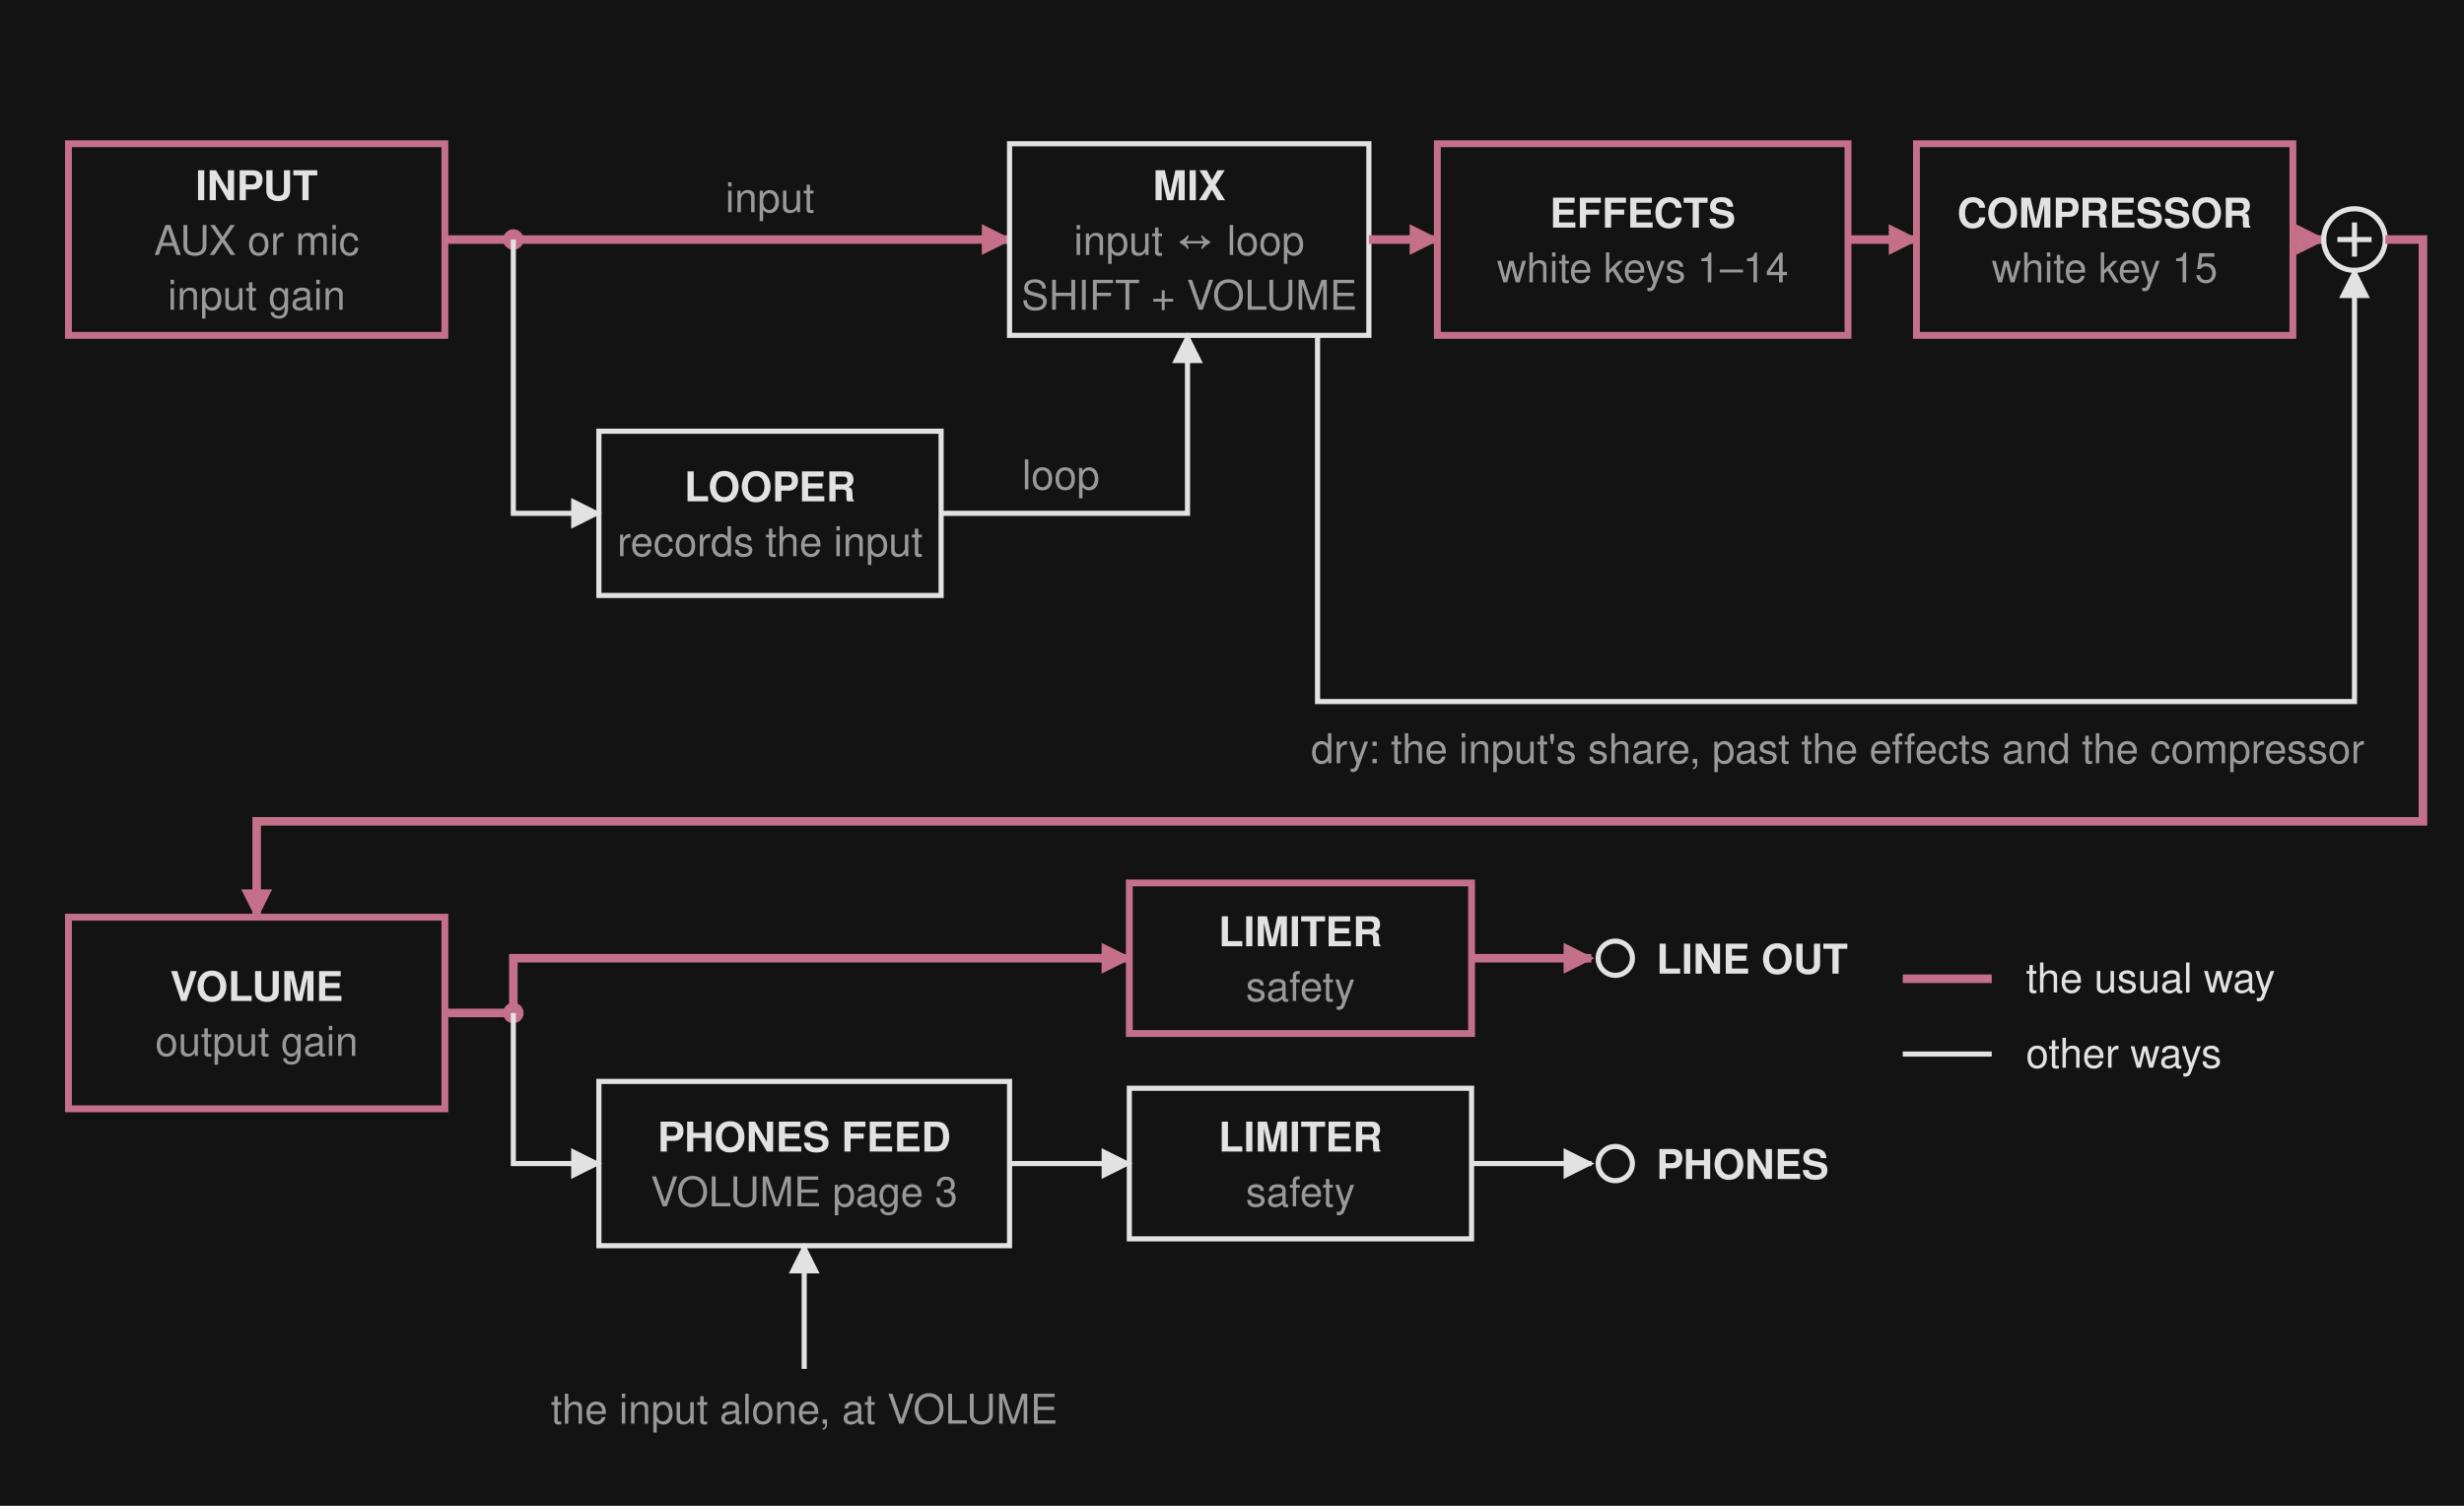
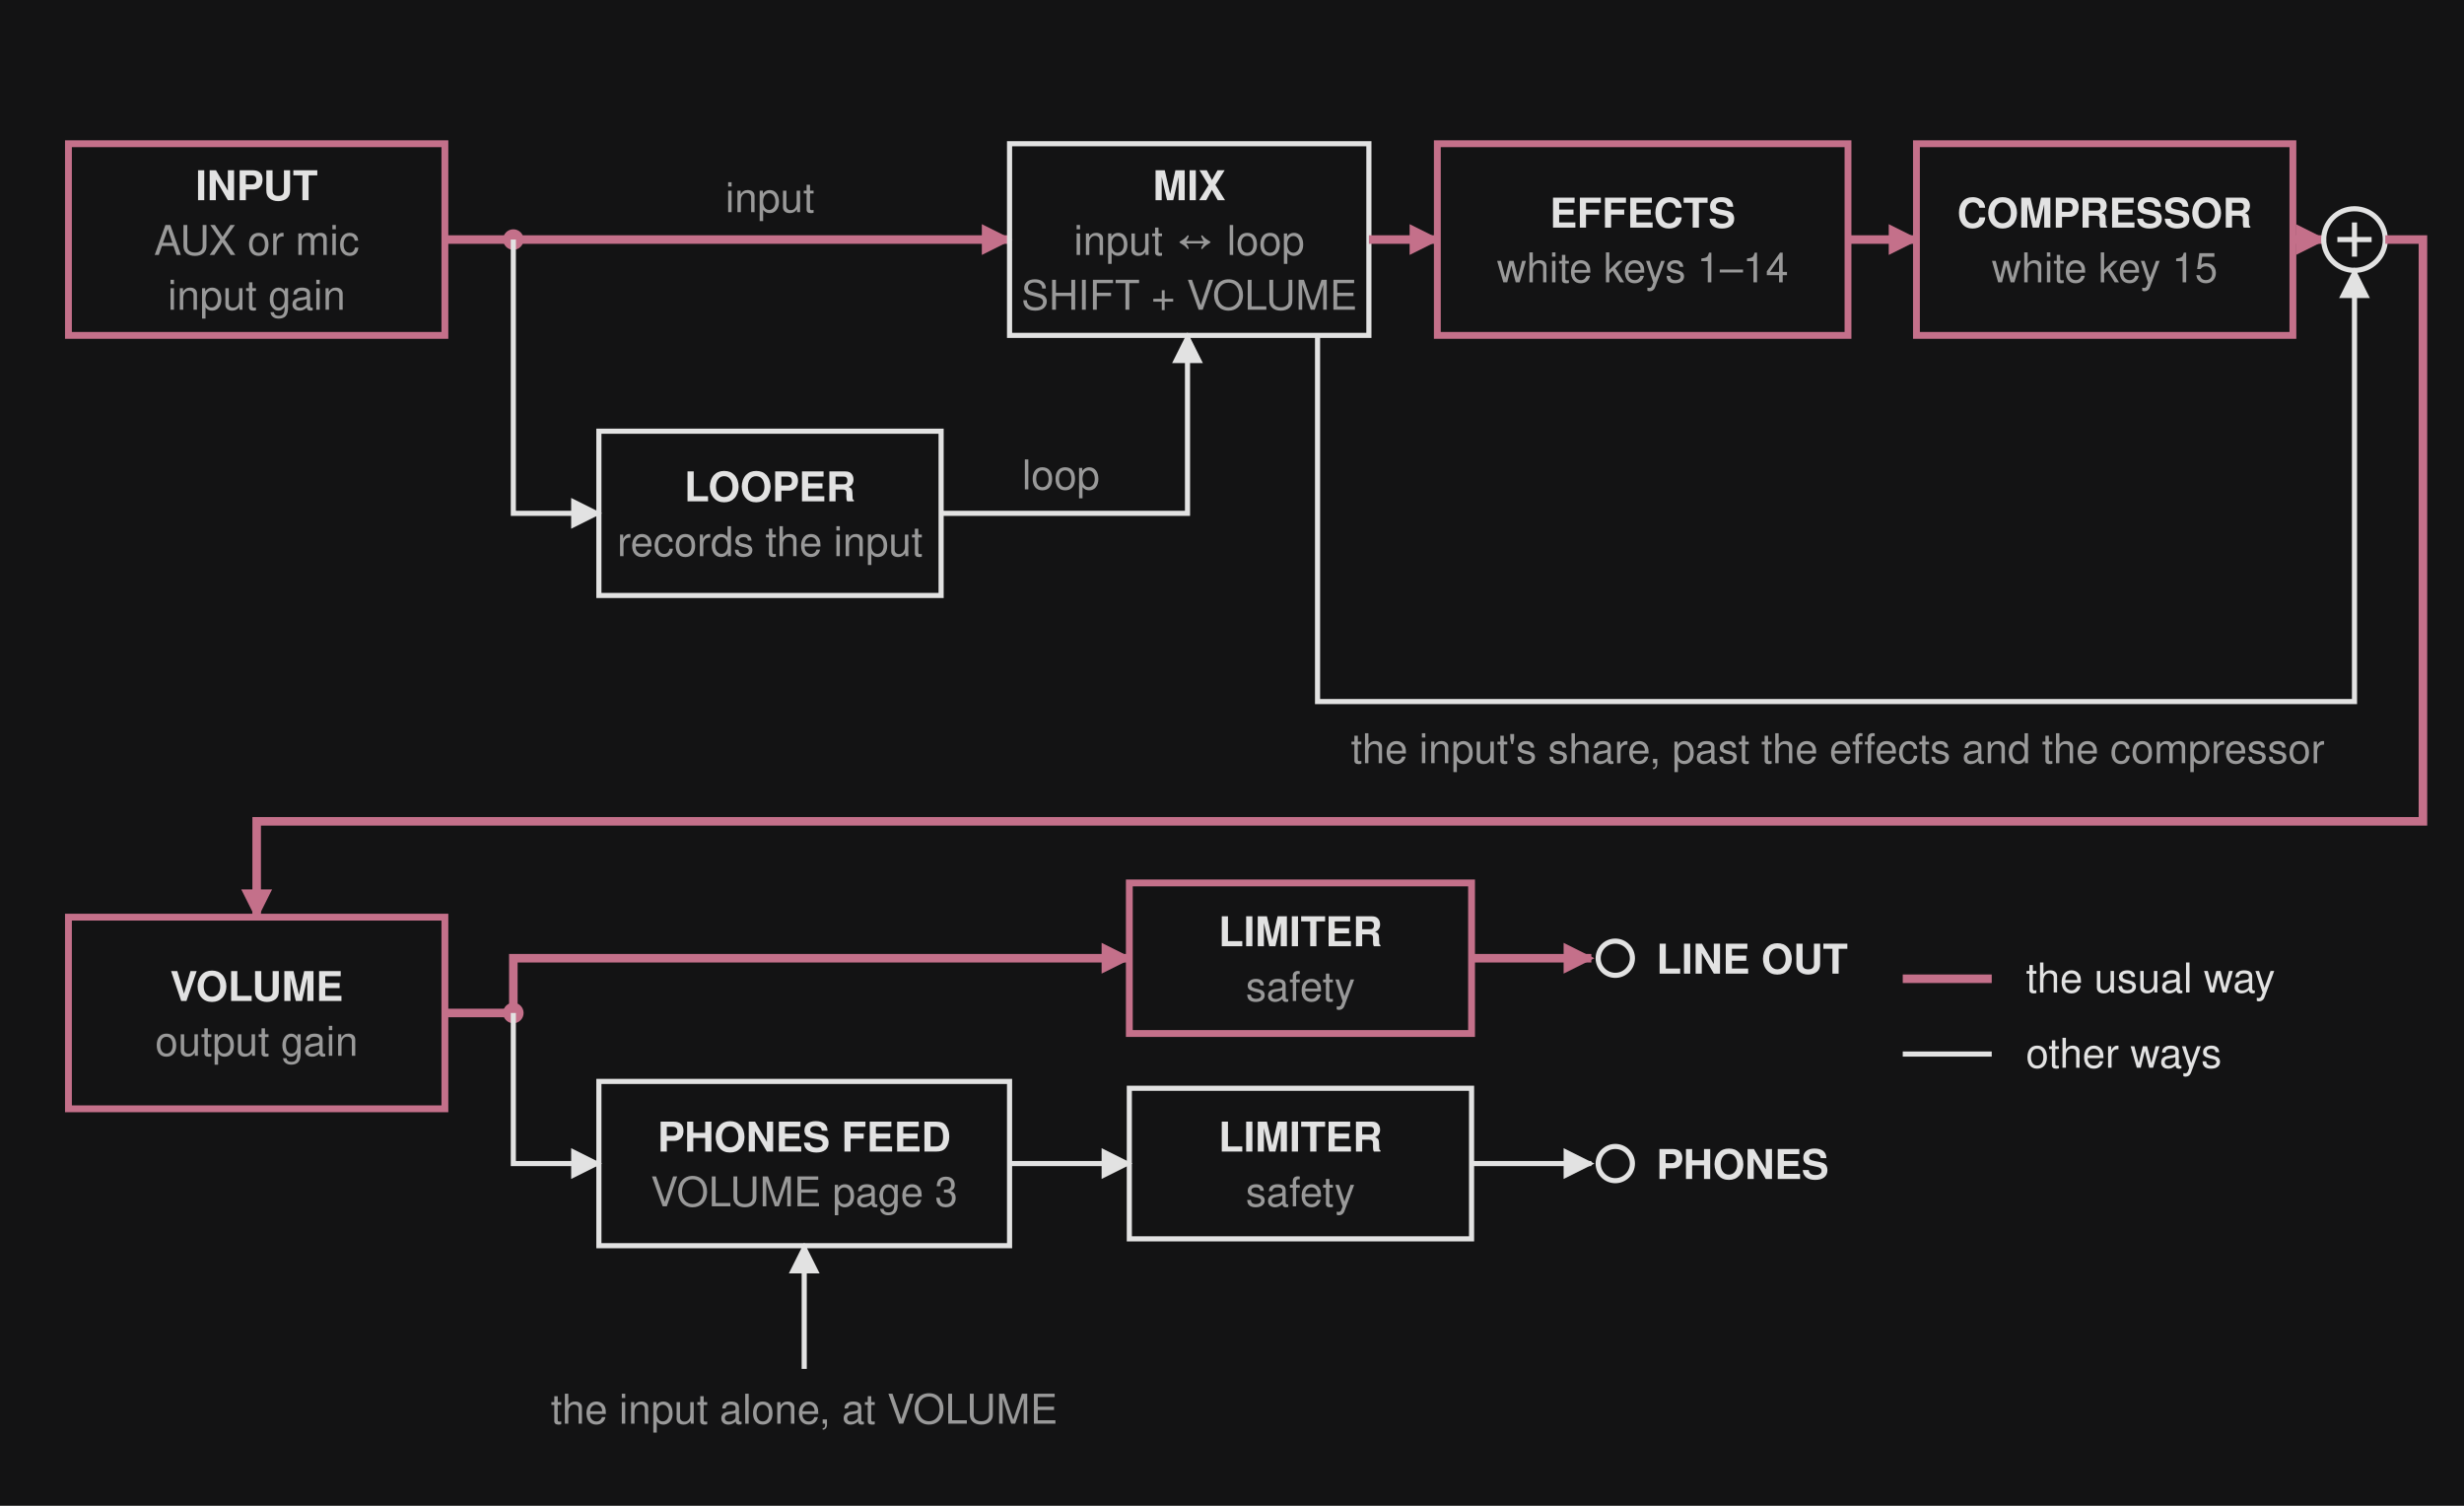
<svg xmlns="http://www.w3.org/2000/svg" viewBox="0 0 720 440" width="720" height="440" role="img" aria-labelledby="title desc">
  <style>text{font-family:'Hanken Grotesk', Helvetica, Arial, sans-serif;fill:#e2e2e2;text-anchor:middle}.as{text-anchor:start}.ae{text-anchor:end}.m{fill:#999999}.gt{fill:#131314}.b{fill:none;stroke:#e2e2e2;stroke-width:1.5}.ba{fill:none;stroke:#c4708a;stroke-width:2}.la{fill:none;stroke:#c4708a;stroke-width:2.5}.ls{fill:none;stroke:#e2e2e2;stroke-width:1.5}.lc{fill:none;stroke:#999999;stroke-width:1.5;stroke-dasharray:5 4}.da{fill:#c4708a}.ds{fill:#e2e2e2}.sw{stroke:#c4708a;stroke-width:2.5;stroke-linecap:round}.g{fill:#c4708a}.wk{fill:#e2e2e2;stroke:#131314;stroke-width:1}.dk{fill:#39393a;stroke:#e2e2e2;stroke-width:1.2}.sk{fill:#c4708a;stroke:#e2e2e2;stroke-width:1.2}.led{fill:none;stroke:#999999;stroke-width:1}</style>
  <defs>
    <marker id="ma" viewBox="0 0 10 10" refX="9" refY="5" markerWidth="9" markerHeight="9" markerUnits="userSpaceOnUse" orient="auto">
      <path d="M0,0L10,5L0,10z" fill="#c4708a" />
    </marker>
    <marker id="ms" viewBox="0 0 10 10" refX="9" refY="5" markerWidth="9" markerHeight="9" markerUnits="userSpaceOnUse" orient="auto">
      <path d="M0,0L10,5L0,10z" fill="#e2e2e2" />
    </marker>
    <marker id="mc" viewBox="0 0 10 10" refX="9" refY="5" markerWidth="9" markerHeight="9" markerUnits="userSpaceOnUse" orient="auto">
      <path d="M0,0L10,5L0,10z" fill="#999999" />
    </marker>
  </defs>
  <rect width="720" height="440" fill="#131314" />
  <rect x="20" y="42" width="110" height="56" class="ba" />
  <text x="75" y="58.5" class="t" font-weight="bold">INPUT</text>
  <text x="75" y="74.5" class="m" font-size="12">AUX or mic</text>
  <text x="75" y="90.5" class="m" font-size="12">input gain</text>
  <polyline points="130,70 295,70" class="la" marker-end="url(#ma)" />
  <circle cx="150" cy="70" r="3" class="da" />
  <text x="225" y="62" class="m" font-size="12">input</text>
  <polyline points="150,70 150,150 175,150" class="ls" marker-end="url(#ms)" />
  <rect x="175" y="126" width="100" height="48" class="b" />
  <text x="225" y="146.5" class="t" font-weight="bold">LOOPER</text>
  <text x="225" y="162.5" class="m" font-size="12">records the input</text>
  <polyline points="275,150 347,150 347,98" class="ls" marker-end="url(#ms)" />
  <text x="310" y="143" class="m" font-size="12">loop</text>
  <rect x="295" y="42" width="105" height="56" class="b" />
  <text x="347.5" y="58.5" class="t" font-weight="bold">MIX</text>
  <text x="347.5" y="74.5" class="m" font-size="12">input ↔ loop</text>
  <text x="347.5" y="90.5" class="m" font-size="12">SHIFT + VOLUME</text>
  <polyline points="400,70 420,70" class="la" marker-end="url(#ma)" />
  <rect x="420" y="42" width="120" height="56" class="ba" />
  <text x="480" y="66.5" class="t" font-weight="bold">EFFECTS</text>
  <text x="480" y="82.5" class="m" font-size="12">white keys 1–14</text>
  <polyline points="540,70 560,70" class="la" marker-end="url(#ma)" />
  <rect x="560" y="42" width="110" height="56" class="ba" />
  <text x="615" y="66.5" class="t" font-weight="bold">COMPRESSOR</text>
  <text x="615" y="82.5" class="m" font-size="12">white key 15</text>
  <polyline points="670,70 679,70" class="la" marker-end="url(#ma)" />
  <circle cx="688" cy="70" r="9" class="b" />
  <path d="M683,70h10M688,65v10" class="ls" />
  <polyline points="385,98 385,205 688,205 688,79" class="ls" marker-end="url(#ms)" />
-   <text x="537" y="223" class="m" font-size="12">dry: the input's share, past the effects and the compressor</text>
+   <text x="537" y="223" class="m" font-size="12">the input's share, past the effects and the compressor</text>
  <polyline points="697,70 708,70 708,240 75,240 75,268" class="la" marker-end="url(#ma)" />
  <rect x="20" y="268" width="110" height="56" class="ba" />
  <text x="75" y="292.5" class="t" font-weight="bold">VOLUME</text>
  <text x="75" y="308.5" class="m" font-size="12">output gain</text>
  <polyline points="130,296 150,296 150,280 330,280" class="la" marker-end="url(#ma)" />
  <circle cx="150" cy="296" r="3" class="da" />
  <polyline points="150,296 150,340 175,340" class="ls" marker-end="url(#ms)" />
  <rect x="175" y="316" width="120" height="48" class="b" />
  <text x="235" y="336.5" class="t" font-weight="bold">PHONES FEED</text>
  <text x="235" y="352.5" class="m" font-size="12">VOLUME page 3</text>
  <polyline points="295,340 330,340" class="ls" marker-end="url(#ms)" />
  <polyline points="235,400 235,364" class="ls" marker-end="url(#ms)" />
  <text x="235" y="416" class="m" font-size="12">the input alone, at VOLUME</text>
  <rect x="330" y="258" width="100" height="44" class="ba" />
  <text x="380" y="276.5" class="t" font-weight="bold">LIMITER</text>
  <text x="380" y="292.5" class="m" font-size="12">safety</text>
  <polyline points="430,280 465,280" class="la" marker-end="url(#ma)" />
  <circle cx="472" cy="280" r="5" class="b" />
  <text x="484" y="284.5" class="t as" font-weight="bold">LINE OUT</text>
  <rect x="330" y="318" width="100" height="44" class="b" />
  <text x="380" y="336.5" class="t" font-weight="bold">LIMITER</text>
  <text x="380" y="352.5" class="m" font-size="12">safety</text>
  <polyline points="430,340 465,340" class="ls" marker-end="url(#ms)" />
  <circle cx="472" cy="340" r="5" class="b" />
  <text x="484" y="344.5" class="t as" font-weight="bold">PHONES</text>
  <polyline points="556,286 582,286" class="la" />
  <text x="592" y="290" class="t as" font-size="12">the usual way</text>
  <polyline points="556,308 582,308" class="ls" />
  <text x="592" y="312" class="t as" font-size="12">other ways</text>
</svg>
